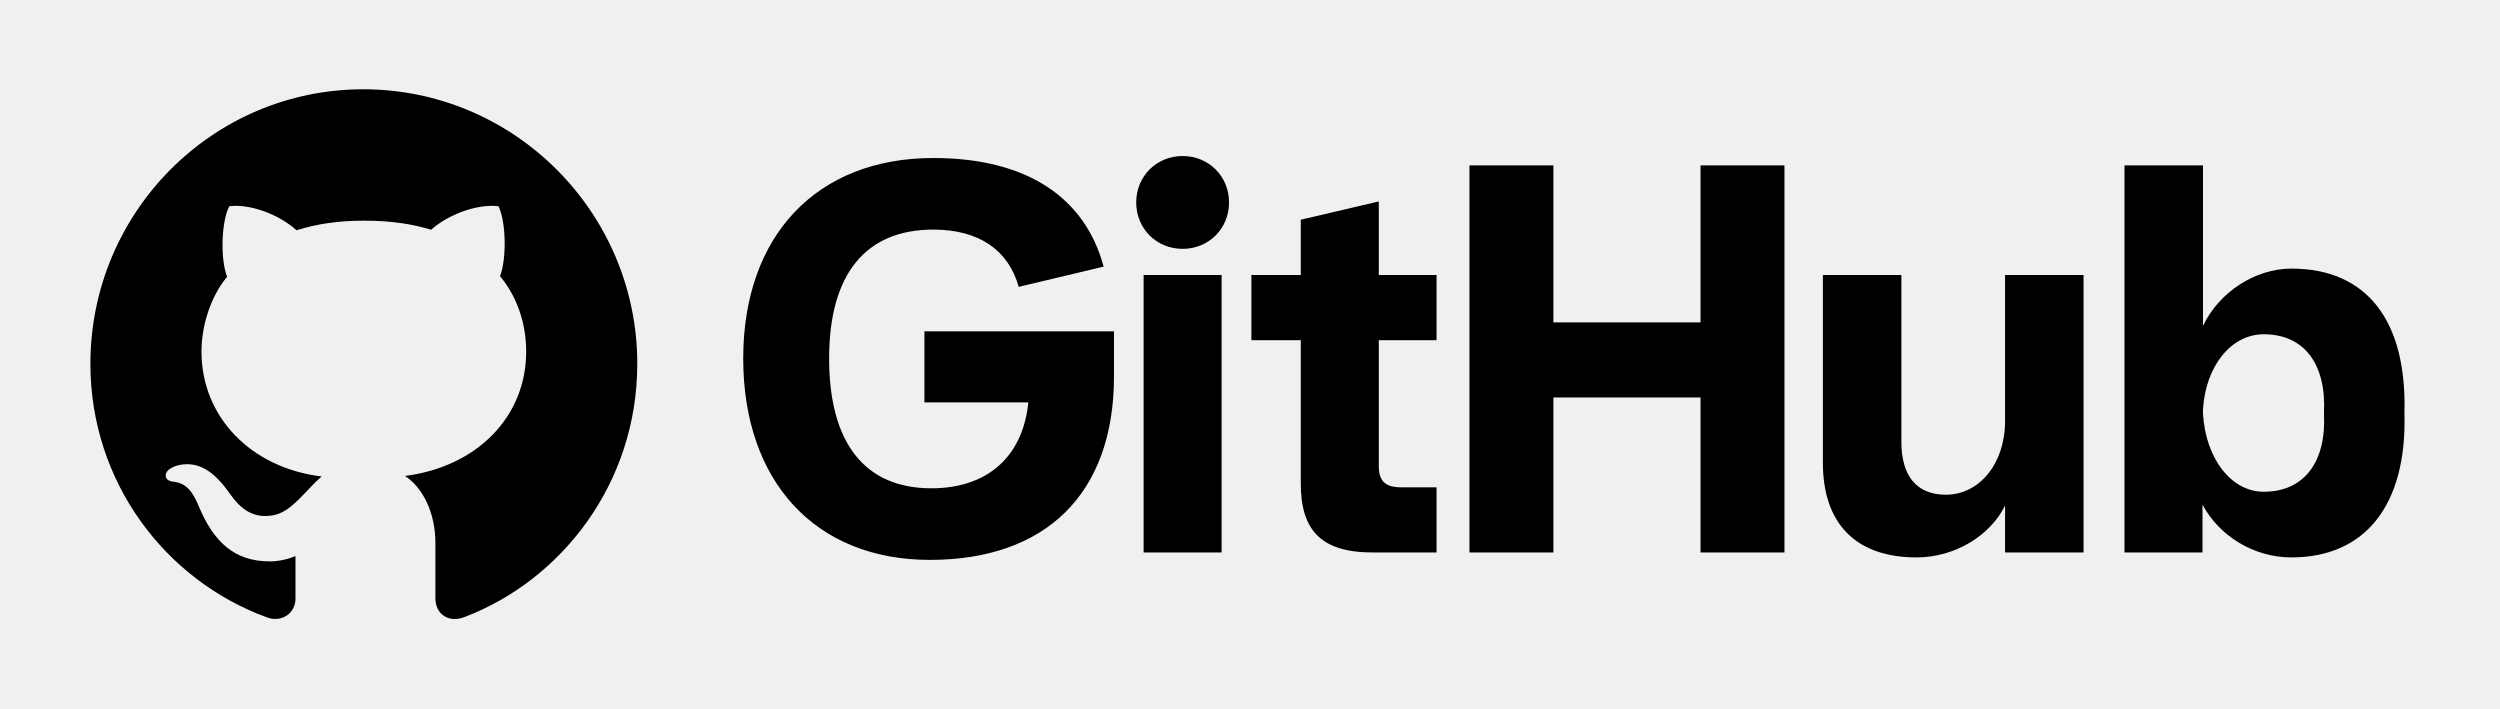
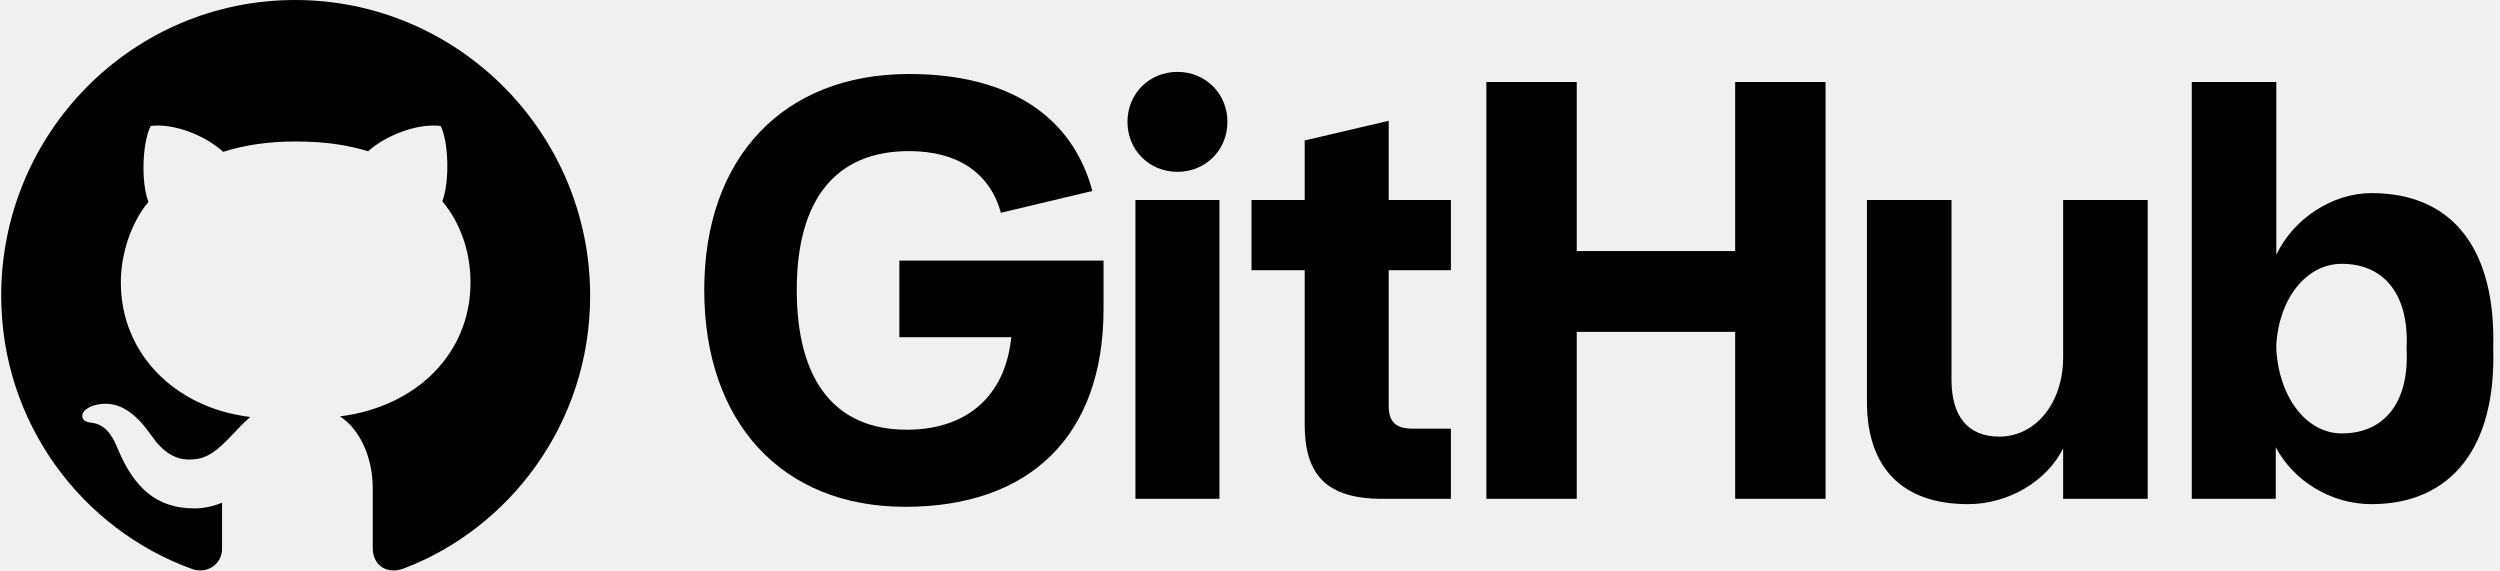
- <svg xmlns="http://www.w3.org/2000/svg" width="448" height="127" viewBox="0 0 448 127" fill="none">
-   <path d="M57.639 85.385C45.007 83.853 36.106 74.762 36.106 62.99C36.106 58.205 37.829 53.037 40.7 49.592C39.456 46.434 39.647 39.734 41.083 36.959C44.911 36.48 50.079 38.49 53.141 41.266C56.778 40.117 60.606 39.543 65.296 39.543C69.985 39.543 73.813 40.117 77.258 41.17C80.225 38.49 85.489 36.48 89.317 36.959C90.657 39.543 90.848 46.242 89.604 49.496C92.667 53.133 94.294 58.014 94.294 62.99C94.294 74.762 85.393 83.662 72.569 85.289C75.823 87.394 78.024 91.988 78.024 97.252L78.024 107.205C78.024 110.076 80.417 111.703 83.288 110.555C100.61 103.951 114.2 86.629 114.2 65.191C114.2 38.107 92.188 16 65.104 16C38.02 16 16.2 38.107 16.2 65.191C16.2 86.438 29.694 104.047 47.878 110.65C50.462 111.607 52.95 109.885 52.95 107.301L52.95 99.644C51.61 100.219 49.888 100.602 48.356 100.602C42.04 100.602 38.307 97.156 35.628 90.744C34.575 88.16 33.426 86.629 31.225 86.342C30.077 86.246 29.694 85.768 29.694 85.193C29.694 84.045 31.608 83.184 33.522 83.184C36.298 83.184 38.69 84.906 41.178 88.447C43.093 91.223 45.102 92.467 47.495 92.467C49.888 92.467 51.419 91.606 53.62 89.404C55.247 87.777 56.491 86.342 57.639 85.385Z" fill="black" />
-   <g clip-path="url(#clip0_731_27180)">
-     <path d="M204.937 99.004L204.937 49.283L218.915 49.283L218.915 99.004L204.937 99.004ZM246.016 99.004C236.727 99.004 233.099 95.023 233.099 86.618L233.099 60.961L224.252 60.961L224.252 49.283L233.099 49.283L233.099 39.374L247.078 36.1L247.078 49.283L257.429 49.283L257.429 60.961L247.078 60.961L247.078 83.522C247.078 86.264 248.317 87.326 251.059 87.326L257.429 87.326L257.429 99.004L246.016 99.004ZM343.47 99.889C332.588 99.889 326.66 93.873 326.66 82.902L326.66 49.283L340.728 49.283L340.728 79.187C340.728 85.291 343.47 88.653 348.69 88.653C354.706 88.653 359.307 83.079 359.307 75.471L359.307 49.283L373.374 49.283L373.374 99.004L359.307 99.004L359.307 90.6C356.653 95.996 350.283 99.889 343.47 99.889ZM410.613 99.889C403.832 99.889 397.639 95.996 394.687 90.423L394.687 99.004L380.709 99.004L380.709 29.642L394.776 29.642L394.776 58.395C397.639 52.379 404.098 48.133 410.613 48.133C424.181 48.133 431.348 57.511 430.873 74.055C431.348 90.423 423.916 99.889 410.613 99.889ZM405.658 88.122C412.945 88.122 416.926 82.725 416.452 74.055C416.926 65.296 412.945 59.899 405.658 59.899C399.851 59.899 395.251 65.562 394.776 73.347L394.776 74.144C395.251 82.195 399.851 88.122 405.658 88.122ZM304.734 29.642L304.734 57.776L278.369 57.776L278.369 29.642L263.329 29.642L263.329 99.004L278.369 99.004L278.369 71.224L304.734 71.224L304.734 99.004L319.775 99.004L319.775 29.642L304.734 29.642ZM166.628 100.332C146.102 100.332 133.185 86.264 133.185 64.235C133.185 42.205 146.368 28.315 167.247 28.315C184.234 28.315 194.497 35.569 197.77 47.779L182.553 51.406C180.695 44.77 175.387 41.143 167.247 41.143C155.126 41.143 148.579 49.106 148.579 64.235C148.579 79.364 154.949 87.503 166.893 87.503C177.864 87.503 184.411 80.779 184.411 69.366L184.411 66.712L188.304 72.109L165.655 72.109L165.655 59.369L199.628 59.369L199.628 67.42C199.628 88.565 187.331 100.332 166.628 100.332ZM211.926 44.594C216.615 44.594 220.243 40.966 220.243 36.277C220.243 31.588 216.615 27.961 211.926 27.961C207.237 27.961 203.61 31.588 203.61 36.277C203.61 40.966 207.237 44.594 211.926 44.594Z" fill="black" />
+ <svg xmlns="http://www.w3.org/2000/svg" width="416" height="95" viewBox="0 0 416 95" fill="none">
+   <g clip-path="url(#clip0_730_27128)">
+     <path d="M41.639 69.385C29.007 67.853 20.106 58.762 20.106 46.99C20.106 42.205 21.829 37.037 24.7 33.592C23.456 30.434 23.647 23.734 25.083 20.959C28.911 20.48 34.079 22.49 37.141 25.266C40.778 24.117 44.606 23.543 49.296 23.543C53.985 23.543 57.813 24.117 61.258 25.17C64.225 22.49 69.489 20.48 73.317 20.959C74.657 23.543 74.848 30.242 73.604 33.496C76.667 37.133 78.294 42.014 78.294 46.99C78.294 58.762 69.393 67.662 56.569 69.289C59.823 71.394 62.024 75.988 62.024 81.252L62.024 91.205C62.024 94.076 64.417 95.703 67.288 94.555C84.61 87.951 98.2 70.629 98.2 49.191C98.2 22.107 76.188 6.69539e-07 49.104 4.309e-07C22.02 1.92261e-07 0.2 22.107 0.2 49.191C0.2 70.438 13.694 88.047 31.878 94.65C34.462 95.607 36.95 93.885 36.95 91.301L36.95 83.644C35.61 84.219 33.888 84.602 32.356 84.602C26.04 84.602 22.307 81.156 19.628 74.744C18.575 72.16 17.427 70.629 15.225 70.342C14.077 70.246 13.694 69.768 13.694 69.193C13.694 68.045 15.608 67.184 17.522 67.184C20.298 67.184 22.69 68.906 25.178 72.447C27.093 75.223 29.102 76.467 31.495 76.467C33.888 76.467 35.419 75.606 37.62 73.404C39.247 71.777 40.491 70.342 41.639 69.385Z" fill="black" />
+     <g clip-path="url(#clip1_730_27128)">
+       <path d="M188.937 83.004L188.937 33.283L202.915 33.283L202.915 83.004L188.937 83.004ZM230.016 83.004C220.727 83.004 217.099 79.023 217.099 70.618L217.099 44.961L208.252 44.961L208.252 33.283L217.099 33.283L217.099 23.374L231.078 20.1L231.078 33.283L241.429 33.283L241.429 44.961L231.078 44.961L231.078 67.522C231.078 70.264 232.317 71.326 235.059 71.326L241.429 71.326L241.429 83.004L230.016 83.004ZM327.47 83.889C316.588 83.889 310.66 77.873 310.66 66.902L310.66 33.283L324.728 33.283L324.728 63.187C324.728 69.291 327.47 72.653 332.69 72.653C338.706 72.653 343.307 67.079 343.307 59.471L343.307 33.283L357.374 33.283L357.374 83.004L343.307 83.004L343.307 74.6C340.653 79.996 334.283 83.889 327.47 83.889ZM394.613 83.889C387.832 83.889 381.639 79.996 378.687 74.423L378.687 83.004L364.709 83.004L364.709 13.642L378.776 13.642L378.776 42.395C381.639 36.379 388.098 32.133 394.613 32.133C408.181 32.133 415.348 41.511 414.873 58.055C415.348 74.423 407.916 83.889 394.613 83.889ZM389.658 72.122C396.945 72.122 400.926 66.725 400.452 58.055C400.926 49.296 396.945 43.899 389.658 43.899C383.851 43.899 379.251 49.562 378.776 57.347L378.776 58.144C379.251 66.195 383.851 72.122 389.658 72.122ZM288.734 13.642L288.734 41.776L262.369 41.776L262.369 13.642L247.329 13.642L247.329 83.004L262.369 83.004L262.369 55.224L288.734 55.224L288.734 83.004L303.775 83.004L303.775 13.642L288.734 13.642ZM150.628 84.332C130.102 84.332 117.185 70.264 117.185 48.235C117.185 26.205 130.368 12.315 151.247 12.315C168.234 12.315 178.497 19.569 181.77 31.779L166.553 35.406C164.695 28.77 159.387 25.143 151.247 25.143C139.126 25.143 132.579 33.106 132.579 48.235C132.579 63.364 138.949 71.503 150.893 71.503C161.864 71.503 168.411 64.779 168.411 53.366L168.411 50.712L172.304 56.109L149.655 56.109L149.655 43.369L183.628 43.369L183.628 51.42C183.628 72.565 171.331 84.332 150.628 84.332ZM195.926 28.594C200.615 28.594 204.243 24.966 204.243 20.277C204.243 15.588 200.615 11.961 195.926 11.961C191.237 11.961 187.61 15.588 187.61 20.277C187.61 24.966 191.237 28.594 195.926 28.594Z" fill="black" />
+     </g>
  </g>
  <defs>
-     <clipPath id="clip0_731_27180">
-       <rect width="298.068" height="75.941" fill="white" transform="translate(133.185 25.4926)" />
+     <clipPath id="clip0_730_27128">
+       <rect width="416" height="95" fill="white" />
+     </clipPath>
+     <clipPath id="clip1_730_27128">
+       <rect width="298.068" height="75.941" fill="white" transform="translate(117.185 9.49258)" />
    </clipPath>
  </defs>
</svg>
